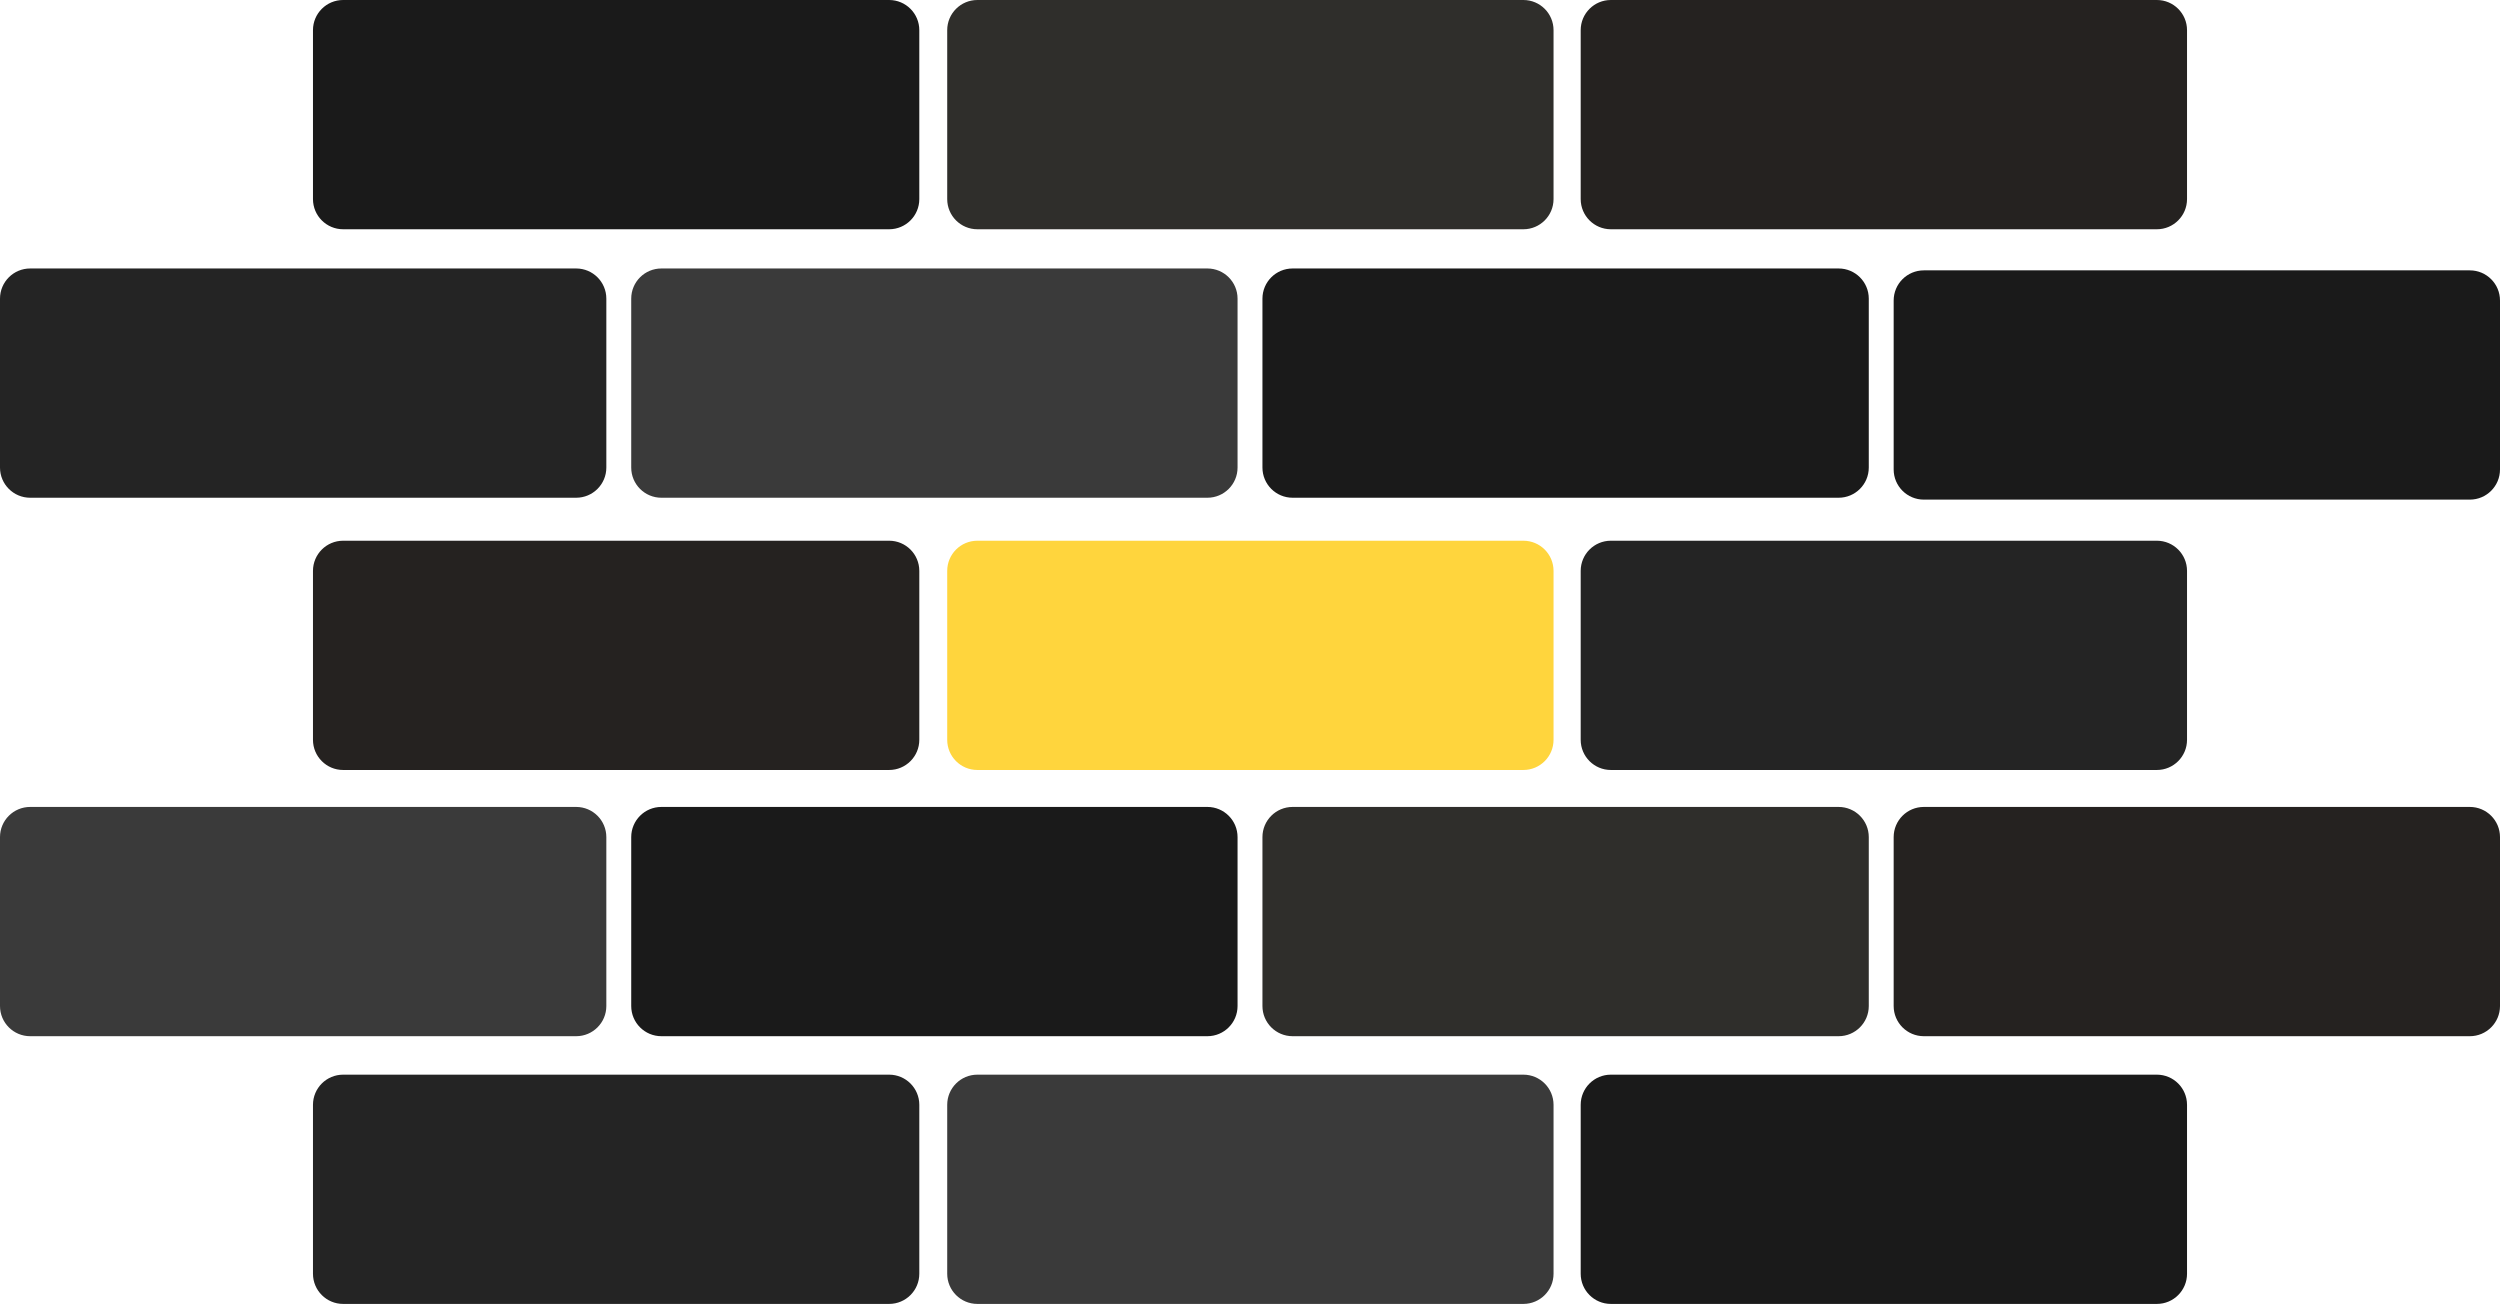
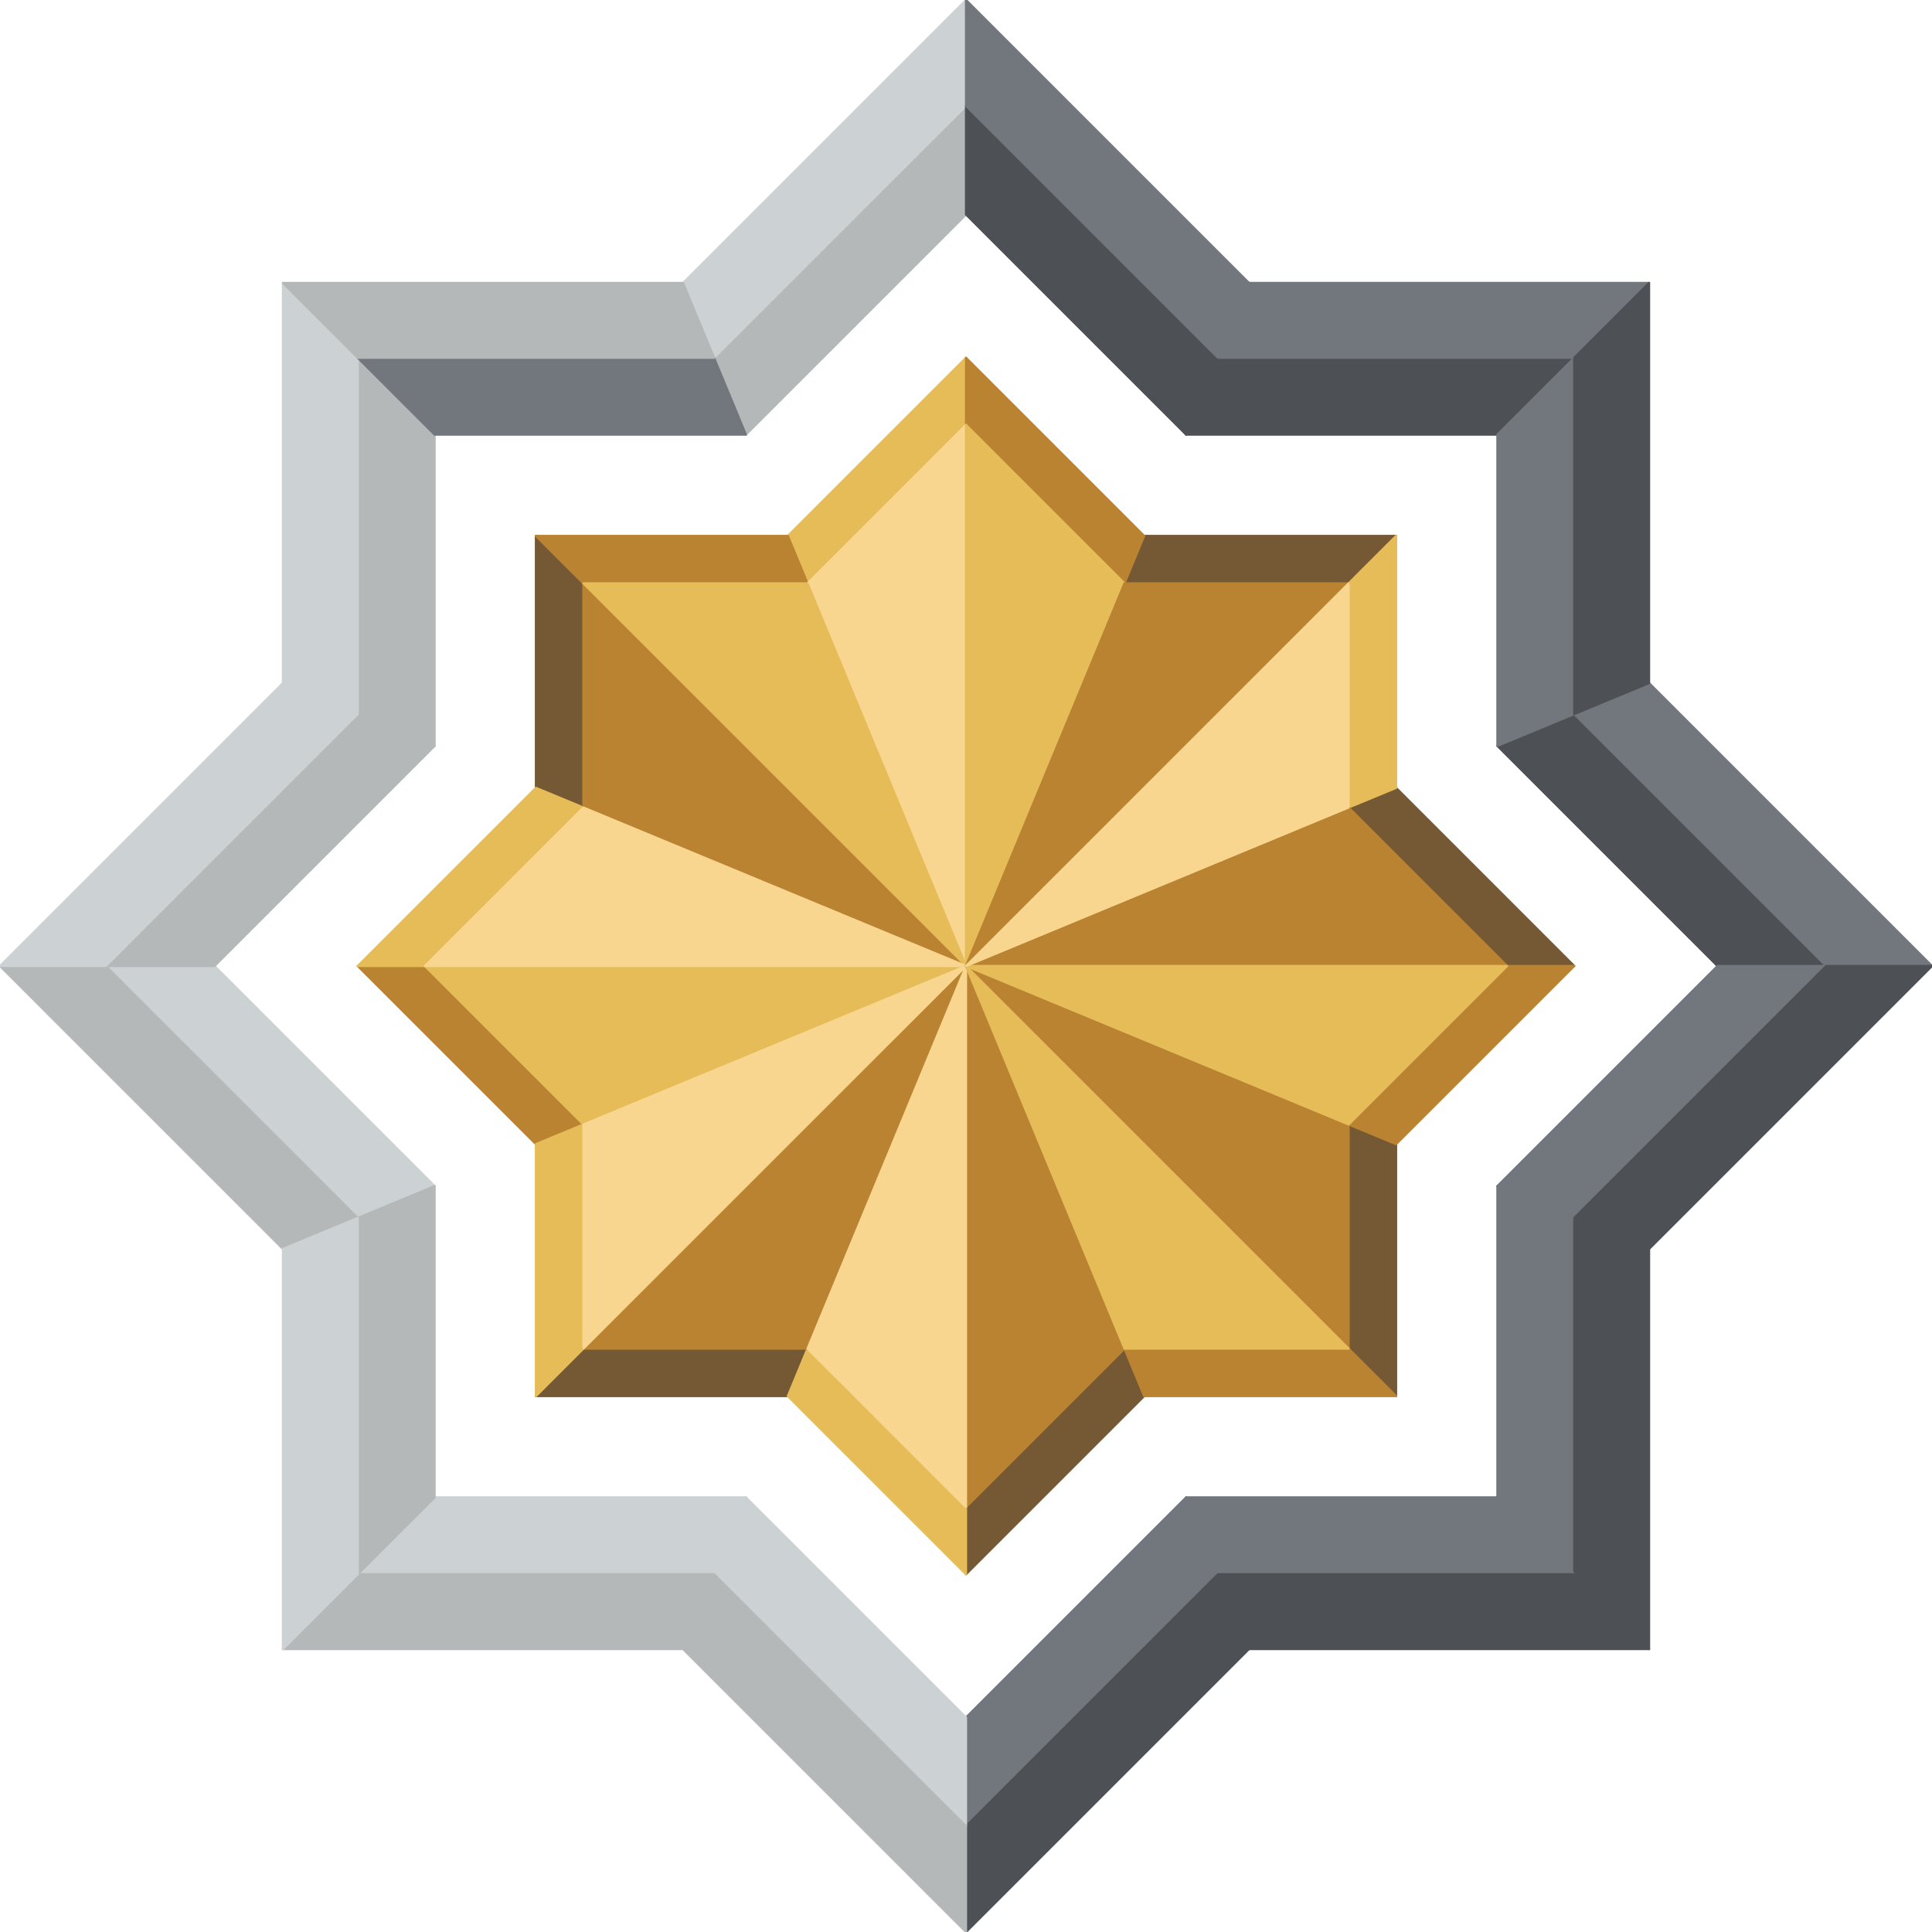
- <svg xmlns="http://www.w3.org/2000/svg" viewBox="0 0 331.5 172.9">
-   <rect x="41.5" y="0" width="80.4" height="30.4" rx="4" ry="4" fill="#1A1A1A" />
-   <rect x="125.6" y="0" width="80.4" height="30.4" rx="4" ry="4" fill="#2F2E2B" />
-   <rect x="209.6" y="0" width="80.4" height="30.4" rx="4" ry="4" fill="#252220" />
-   <rect x="251.1" y="107" width="80.4" height="30.4" rx="4" ry="4" fill="#252220" />
-   <rect x="83.7" y="35.6" width="80.4" height="30.4" rx="4" ry="4" fill="#3A3A3A" />
-   <rect x="0" y="107" width="80.4" height="30.4" rx="4" ry="4" fill="#3A3A3A" />
-   <rect x="167.4" y="35.6" width="80.4" height="30.4" rx="4" ry="4" fill="#1A1A1A" />
-   <rect x="41.5" y="71.7" width="80.4" height="30.4" rx="4" ry="4" fill="#252220" />
-   <rect x="209.6" y="71.7" width="80.4" height="30.4" rx="4" ry="4" fill="#242424" />
-   <rect x="83.7" y="107" width="80.4" height="30.4" rx="4" ry="4" fill="#1A1A1A" />
-   <rect x="167.4" y="107" width="80.4" height="30.4" rx="4" ry="4" fill="#2F2E2B" />
-   <rect x="41.5" y="142.5" width="80.4" height="30.4" rx="4" ry="4" fill="#242424" />
-   <rect x="0" y="35.6" width="80.4" height="30.4" rx="4" ry="4" fill="#242424" />
-   <rect x="125.6" y="142.5" width="80.4" height="30.4" rx="4" ry="4" fill="#3A3A3A" />
-   <rect x="209.6" y="142.5" width="80.4" height="30.4" rx="4" ry="4" fill="#1A1A1A" />
-   <rect x="251.1" y="35.85" width="80.4" height="30.4" rx="4" ry="4" fill="#1A1A1A" />
-   <rect x="125.6" y="71.7" width="80.4" height="30.4" rx="4" ry="4" fill="#FFD53D" />
+ <svg xmlns="http://www.w3.org/2000/svg" id="Ebene_2" data-name="Ebene 2" viewBox="0 0 893.33 893.33">
+   <defs>
+     <style>
+       .cls-1 {
+         fill: #b4b8b9; stroke: #b4b8b9; stroke-width: 1px; stroke-linejoin: round;
+       }
+ 
+       .cls-2 {
+         fill: #f9d68f; stroke: #f9d68f; stroke-width: 1px; stroke-linejoin: round;
+       }
+ 
+       .cls-3 {
+         fill: #4d5054; stroke: #4d5054; stroke-width: 1px; stroke-linejoin: round;
+       }
+ 
+       .cls-4 {
+         fill: #72767d; stroke: #72767d; stroke-width: 1px; stroke-linejoin: round;
+       }
+ 
+       .cls-5 {
+         fill: #ccd1d4; stroke: #ccd1d4; stroke-width: 1px; stroke-linejoin: round;
+       }
+ 
+       .cls-6 {
+         fill: #e6bc59; stroke: #e6bc59; stroke-width: 1px; stroke-linejoin: round;
+       }
+ 
+       .cls-7 {
+         fill: #ba8331; stroke: #ba8331; stroke-width: 1px; stroke-linejoin: round;
+       }
+ 
+       .cls-8 {
+         fill: #755934; stroke: #755934; stroke-width: 1px; stroke-linejoin: round;
+       }
+     </style>
+   </defs>
+   <g id="logo_glimstone_v2">
+     <g>
+       <polygon class="cls-4" points="563.16 727.9 553.03 738.04 446.67 844.4 446.67 794.14 548.44 692.37 563.16 727.9" />
+       <polygon class="cls-5" points="200.96 548.44 165.43 563.16 155.29 553.03 48.94 446.67 99.19 446.67 200.96 548.44" />
+       <polygon class="cls-3" points="844.4 446.67 794.14 446.67 692.37 344.89 727.9 330.17 738.04 340.3 844.4 446.67" />
+       <polygon class="cls-1" points="446.67 48.94 446.67 99.19 344.89 200.96 330.17 165.43 340.3 155.29 446.67 48.94" />
+       <polygon class="cls-3" points="577.49 762.51 446.67 893.33 446.67 844.4 553.03 738.04 563.16 727.9 577.49 762.51" />
+       <polygon class="cls-1" points="165.43 563.16 130.83 577.49 0 446.67 48.94 446.67 155.29 553.03 165.43 563.16" />
+       <polygon class="cls-4" points="893.33 446.67 844.4 446.67 738.04 340.3 727.9 330.17 762.51 315.84 893.33 446.67" />
+       <polygon class="cls-5" points="446.67 0 446.67 48.94 340.3 155.29 330.17 165.43 315.84 130.83 446.67 0" />
+       <polygon class="cls-5" points="344.89 692.37 330.17 727.9 165.43 727.9 200.96 692.37 344.89 692.37" />
+       <polygon class="cls-4" points="727.9 563.16 727.9 727.9 692.37 692.37 692.37 548.44 727.9 563.16" />
+       <polygon class="cls-3" points="727.9 165.43 692.37 200.96 548.44 200.96 563.16 165.43 727.9 165.43" />
+       <polygon class="cls-1" points="200.96 200.96 200.96 344.89 165.43 330.17 165.43 165.43 200.96 200.96" />
+       <polygon class="cls-1" points="330.17 727.9 315.84 762.51 130.83 762.51 165.43 727.9 330.17 727.9" />
+       <polygon class="cls-3" points="762.51 577.49 762.51 762.51 727.9 727.9 727.9 563.16 762.51 577.49" />
+       <polygon class="cls-4" points="762.51 130.83 727.9 165.43 563.16 165.43 577.49 130.83 762.51 130.83" />
+       <polygon class="cls-5" points="165.43 165.43 165.43 330.17 130.83 315.84 130.83 130.83 165.43 165.43" />
+       <polygon class="cls-4" points="727.9 727.9 563.16 727.9 548.44 692.37 692.37 692.37 727.9 727.9" />
+       <polygon class="cls-1" points="200.96 548.44 200.96 692.37 165.43 727.9 165.43 563.16 200.96 548.44" />
+       <polygon class="cls-4" points="727.9 165.43 727.9 330.17 692.37 344.89 692.37 200.96 727.9 165.43" />
+       <polygon class="cls-4" points="344.89 200.96 200.96 200.96 165.43 165.43 330.17 165.43 344.89 200.96" />
+       <polygon class="cls-3" points="762.51 762.51 577.49 762.51 563.16 727.9 727.9 727.9 762.51 762.51" />
+       <polygon class="cls-5" points="165.43 563.16 165.43 727.9 130.83 762.51 130.83 577.49 165.43 563.16" />
+       <polygon class="cls-3" points="762.51 130.83 762.51 315.84 727.9 330.17 727.9 165.43 762.51 130.83" />
+       <polygon class="cls-1" points="330.17 165.43 165.43 165.43 130.83 130.83 315.84 130.83 330.17 165.43" />
+       <polygon class="cls-5" points="446.67 794.14 446.67 844.4 340.3 738.04 330.17 727.9 344.89 692.37 446.67 794.14" />
+       <polygon class="cls-4" points="844.4 446.67 738.04 553.03 727.9 563.16 692.37 548.44 794.14 446.67 844.4 446.67" />
+       <polygon class="cls-3" points="563.16 165.43 548.44 200.96 446.67 99.19 446.67 48.94 553.03 155.29 563.16 165.43" />
+       <polygon class="cls-1" points="200.96 344.89 99.19 446.67 48.94 446.67 155.29 340.3 165.43 330.17 200.96 344.89" />
+       <polygon class="cls-1" points="446.67 844.4 446.67 893.33 315.84 762.51 330.17 727.9 340.3 738.04 446.67 844.4" />
+       <polygon class="cls-3" points="893.33 446.67 762.51 577.49 727.9 563.16 738.04 553.03 844.4 446.67 893.33 446.67" />
+       <polygon class="cls-4" points="577.49 130.83 563.16 165.43 553.03 155.29 446.67 48.94 446.67 0 577.49 130.83" />
+       <polygon class="cls-5" points="165.43 330.17 155.29 340.3 48.94 446.67 0 446.67 130.83 315.84 165.43 330.17" />
+     </g>
+     <g>
+       <polygon class="cls-8" points="623.79 520.04 623.79 623.79 645.54 645.54 645.54 529.04 623.79 520.04" />
+       <polygon class="cls-7" points="196.18 446.67 165.43 446.67 247.8 529.03 269.54 520.03 196.18 446.67" />
+       <polygon class="cls-6" points="364.3 247.8 373.3 269.54 446.67 196.18 446.67 165.43 364.3 247.8" />
+       <polygon class="cls-8" points="247.8 364.29 269.54 373.29 269.54 269.54 247.8 247.8 247.8 364.29" />
+       <polygon class="cls-8" points="269.54 623.79 247.8 645.54 364.29 645.54 373.29 623.79 269.54 623.79" />
+       <polygon class="cls-8" points="520.03 623.79 446.67 697.16 446.67 727.9 529.03 645.54 520.03 623.79" />
+       <polygon class="cls-8" points="645.54 364.3 623.79 373.3 697.16 446.67 727.9 446.67 645.54 364.3" />
+       <polygon class="cls-8" points="529.04 247.8 520.04 269.54 623.79 269.54 645.54 247.8 529.04 247.8" />
+       <polygon class="cls-7" points="364.3 247.8 247.8 247.8 269.54 269.54 373.3 269.54 364.3 247.8" />
+       <polygon class="cls-6" points="247.8 529.03 247.8 645.54 269.54 623.79 269.54 520.03 247.8 529.03" />
+       <polygon class="cls-7" points="623.79 623.79 520.03 623.79 529.03 645.54 645.54 645.54 623.79 623.79" />
+       <polygon class="cls-7" points="697.16 446.67 623.79 520.03 623.79 520.04 645.54 529.04 645.54 529.03 727.9 446.67 697.16 446.67" />
+       <polygon class="cls-6" points="645.54 247.8 623.79 269.54 623.79 373.3 645.54 364.3 645.54 247.8" />
+       <polygon class="cls-6" points="373.3 623.79 373.29 623.79 364.29 645.54 364.3 645.54 446.67 727.9 446.67 697.16 373.3 623.79" />
+       <polygon class="cls-6" points="247.8 364.29 247.8 364.3 165.43 446.67 196.18 446.67 269.54 373.3 269.54 373.29 247.8 364.29" />
+       <polygon class="cls-7" points="529.03 247.8 446.67 165.43 446.67 196.18 520.03 269.54 520.04 269.54 529.04 247.8 529.03 247.8" />
+     </g>
+     <g>
+       <g>
+         <polygon class="cls-2" points="446.67 446.67 446.67 196.46 373.38 269.74 446.67 446.67" />
+         <polygon class="cls-6" points="446.67 446.67 446.67 196.46 519.95 269.74 446.67 446.67" />
+       </g>
+       <g>
+         <polygon class="cls-7" points="446.67 446.67 269.74 269.74 269.74 373.38 446.67 446.67" />
+         <polygon class="cls-6" points="446.67 446.67 269.74 269.74 373.38 269.74 446.67 446.67" />
+       </g>
+       <g>
+         <polygon class="cls-6" points="446.67 446.67 196.46 446.67 269.74 519.95 446.67 446.67" />
+         <polygon class="cls-2" points="446.67 446.67 196.46 446.67 269.74 373.38 446.67 446.67" />
+       </g>
+       <g>
+         <polygon class="cls-7" points="446.67 446.67 269.74 623.59 373.38 623.59 446.67 446.67" />
+         <polygon class="cls-2" points="446.67 446.67 269.74 623.59 269.74 519.95 446.67 446.67" />
+       </g>
+       <g>
+         <polygon class="cls-7" points="446.67 446.67 446.67 696.87 519.95 623.59 446.67 446.67" />
+         <polygon class="cls-2" points="446.67 446.67 446.67 696.87 373.38 623.59 446.67 446.67" />
+       </g>
+       <g>
+         <polygon class="cls-7" points="446.67 446.67 623.59 623.59 623.59 519.95 446.67 446.67" />
+         <polygon class="cls-6" points="446.67 446.67 623.59 623.59 519.95 623.59 446.67 446.67" />
+       </g>
+       <g>
+         <polygon class="cls-7" points="446.67 446.67 696.87 446.67 623.59 373.38 446.67 446.67" />
+         <polygon class="cls-6" points="446.67 446.67 696.87 446.67 623.59 519.95 446.67 446.67" />
+       </g>
+       <g>
+         <polygon class="cls-7" points="446.67 446.67 623.59 269.74 519.95 269.74 446.67 446.67" />
+         <polygon class="cls-2" points="446.67 446.67 623.59 269.74 623.59 373.38 446.67 446.67" />
+       </g>
+     </g>
+   </g>
</svg>
